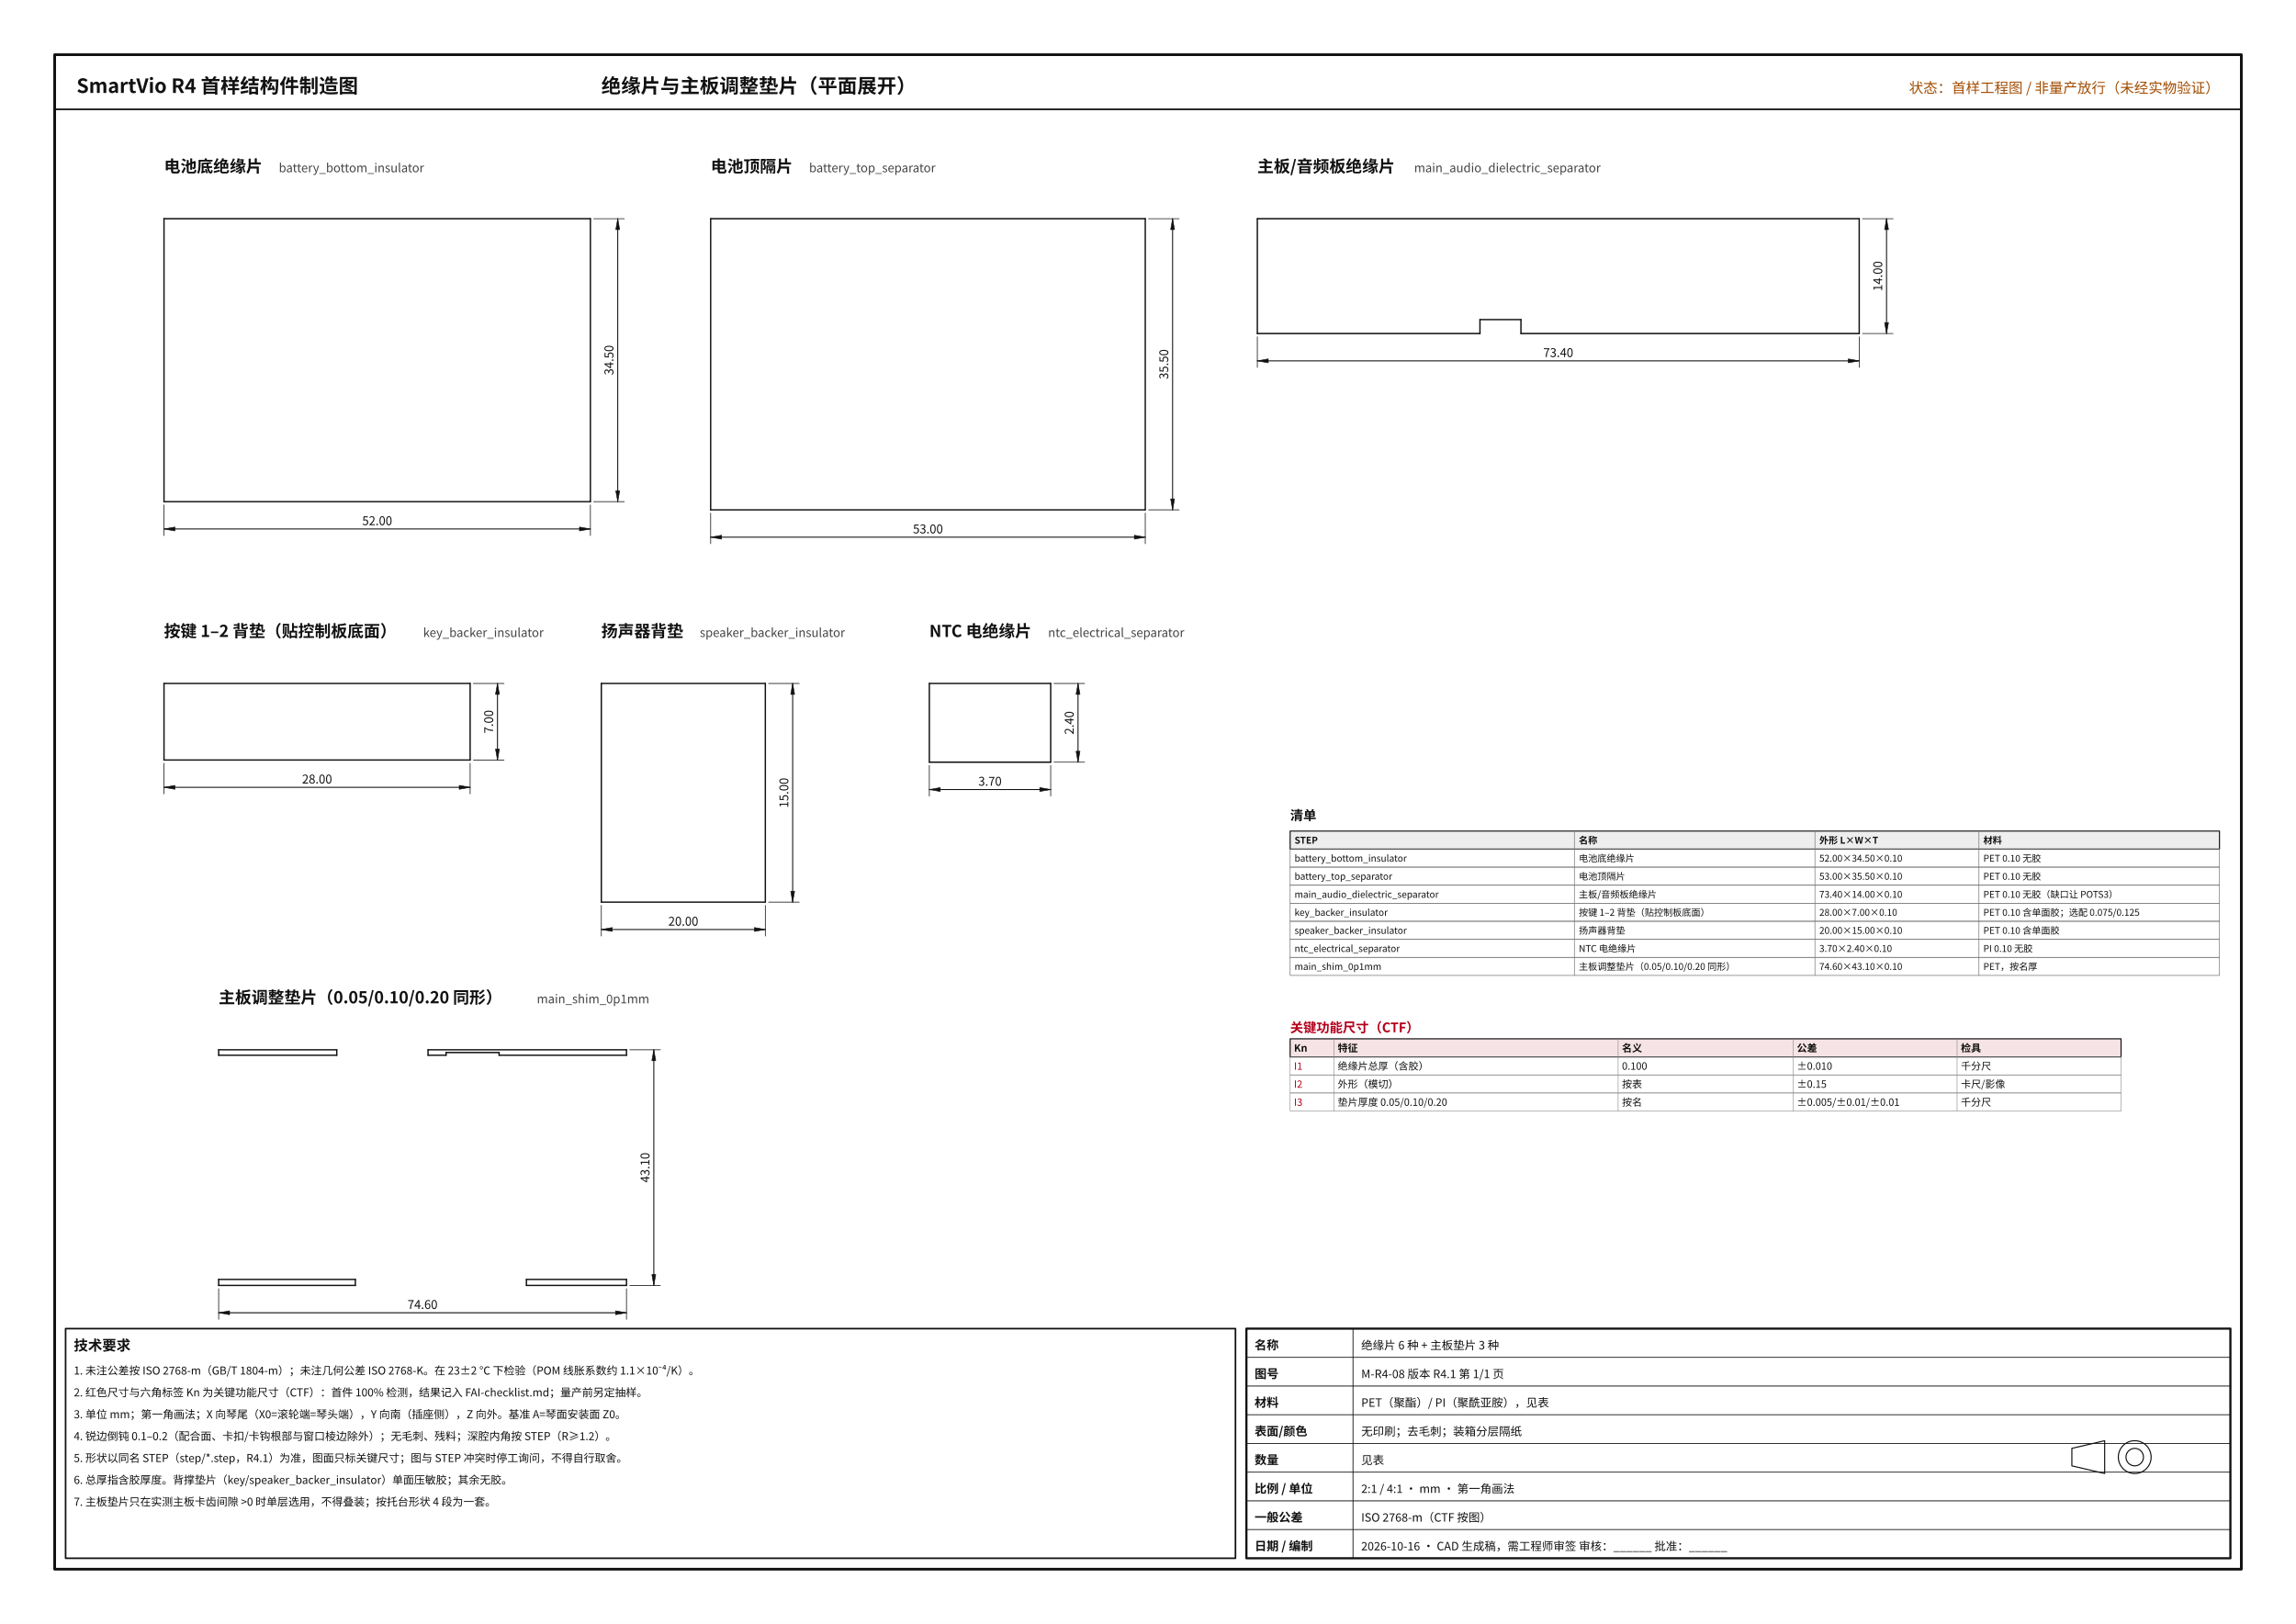
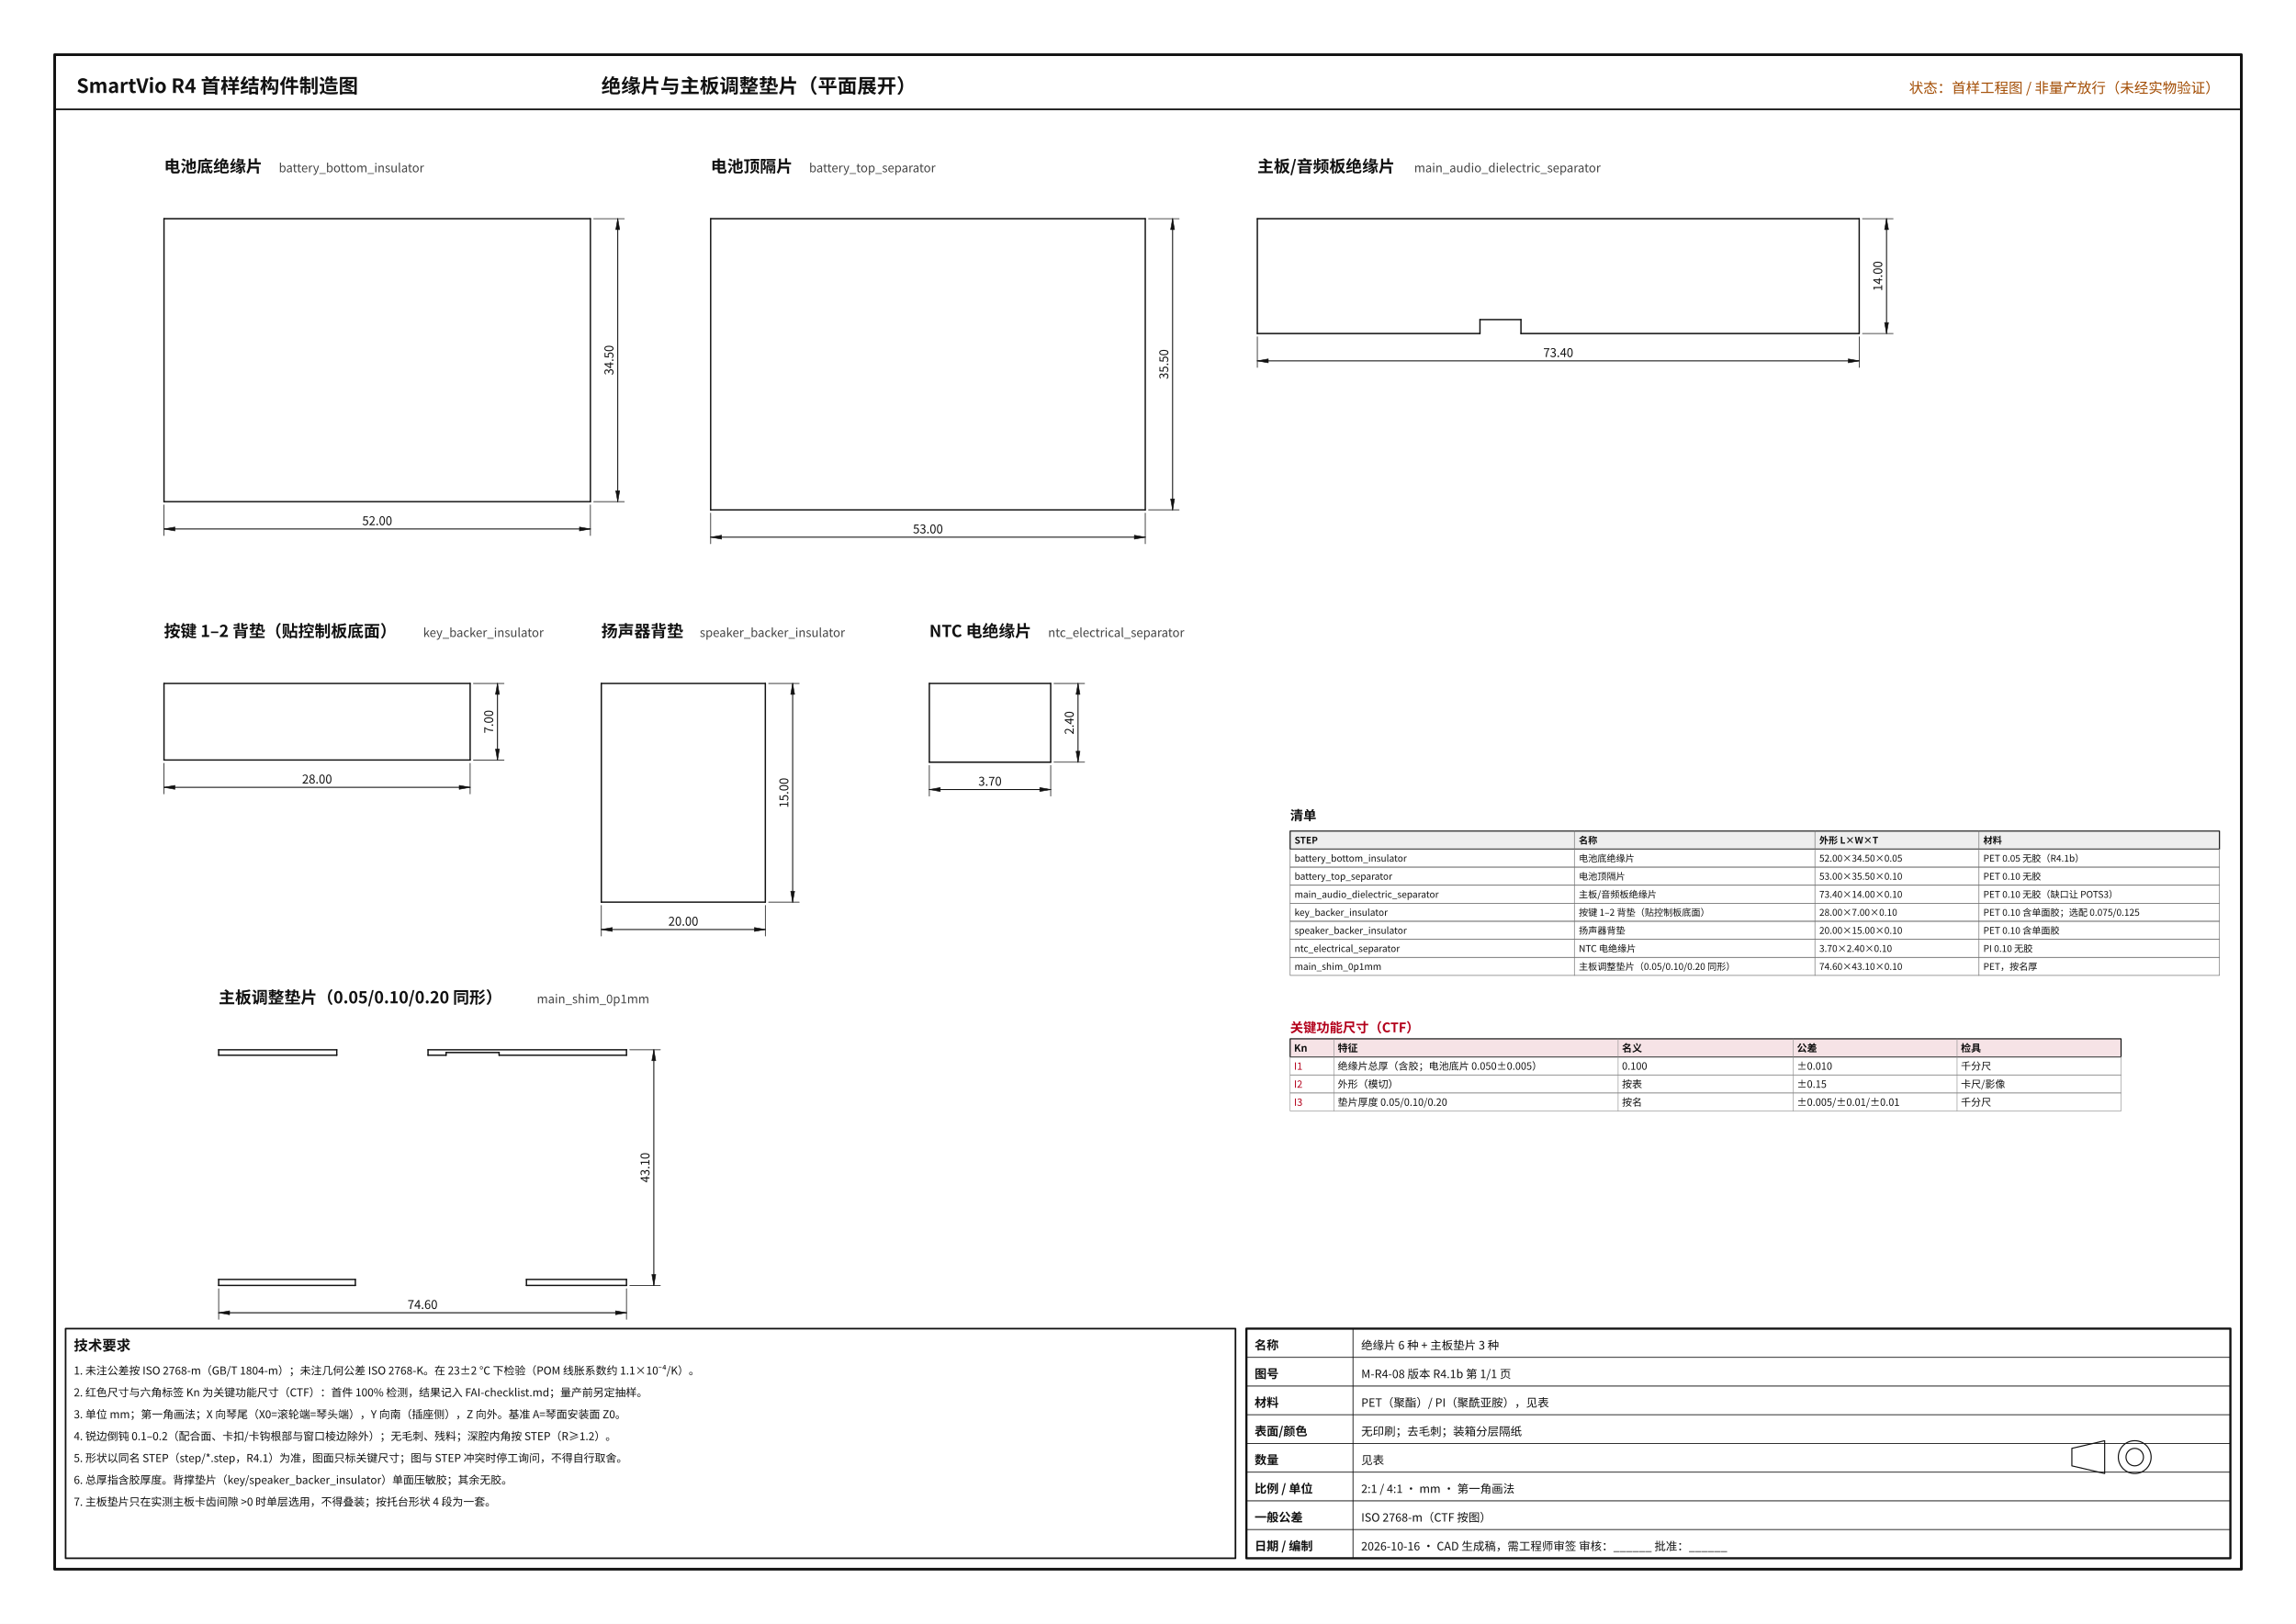
<svg xmlns="http://www.w3.org/2000/svg" width="420mm" height="297mm" viewBox="0 0 420 297">
  <rect width="420" height="297" fill="#ffffff" />
  <g font-family="'WenQuanYi Zen Hei','Noto Sans CJK SC','Microsoft YaHei','SimHei',sans-serif" stroke-linecap="round" stroke-linejoin="round">
    <path d="M10.000,10.000 L410.000,10.000 L410.000,287.000 L10.000,287.000 Z" fill="none" stroke="#111111" stroke-width="0.5" />
    <text x="14.000" y="17.000" font-size="3.6" text-anchor="start" fill="#111111" font-weight="bold">SmartVio R4  首样结构件制造图</text>
    <text x="110.000" y="17.000" font-size="3.6" text-anchor="start" fill="#111111" font-weight="bold">绝缘片与主板调整垫片（平面展开）</text>
    <text x="406.000" y="17.000" font-size="2.6" text-anchor="end" fill="#a14a00">状态：首样工程图 / 非量产放行（未经实物验证）</text>
    <path d="M10.000,20.000 L410.000,20.000" fill="none" stroke="#111111" stroke-width="0.3" />
    <path d="M12.000,243.000 L226.000,243.000 L226.000,285.000 L12.000,285.000 Z" fill="none" stroke="#111111" stroke-width="0.3" />
    <text x="13.500" y="247.000" font-size="2.6" text-anchor="start" fill="#111111" font-weight="bold">技术要求</text>
    <text x="13.500" y="251.400" font-size="2.0" text-anchor="start" fill="#111111">1. 未注公差按 ISO 2768-m（GB/T 1804-m）；未注几何公差 ISO 2768-K。在 23±2 °C 下检验（POM 线胀系数约 1.1×10⁻⁴/K）。</text>
    <text x="13.500" y="255.400" font-size="2.0" text-anchor="start" fill="#111111">2. 红色尺寸与六角标签 Kn 为关键功能尺寸（CTF）：首件 100% 检测，结果记入 FAI-checklist.md；量产前另定抽样。</text>
    <text x="13.500" y="259.400" font-size="2.0" text-anchor="start" fill="#111111">3. 单位 mm；第一角画法；X 向琴尾（X0=滚轮端=琴头端），Y 向南（插座侧），Z 向外。基准 A=琴面安装面 Z0。</text>
    <text x="13.500" y="263.400" font-size="2.0" text-anchor="start" fill="#111111">4. 锐边倒钝 0.1–0.2（配合面、卡扣/卡钩根部与窗口棱边除外）；无毛刺、残料；深腔内角按 STEP（R≥1.2）。</text>
    <text x="13.500" y="267.400" font-size="2.0" text-anchor="start" fill="#111111">5. 形状以同名 STEP（step/*.step，R4.1）为准，图面只标关键尺寸；图与 STEP 冲突时停工询问，不得自行取舍。</text>
    <text x="13.500" y="271.400" font-size="2.0" text-anchor="start" fill="#111111">6. 总厚指含胶厚度。背撑垫片（key/speaker_backer_insulator）单面压敏胶；其余无胶。</text>
    <text x="13.500" y="275.400" font-size="2.0" text-anchor="start" fill="#111111">7. 主板垫片只在实测主板卡齿间隙 &gt;0 时单层选用，不得叠装；按托台形状 4 段为一套。</text>
    <path d="M228.000,243.000 L408.000,243.000 L408.000,285.000 L228.000,285.000 Z" fill="none" stroke="#111111" stroke-width="0.4" />
    <text x="229.500" y="246.800" font-size="2.2" text-anchor="start" fill="#111111" font-weight="bold">名称</text>
    <text x="249.000" y="246.800" font-size="2.1" text-anchor="start" fill="#111111">绝缘片 6 种 + 主板垫片 3 种</text>
    <path d="M228.000,248.250 L408.000,248.250" fill="none" stroke="#111111" stroke-width="0.15" />
    <text x="229.500" y="252.050" font-size="2.2" text-anchor="start" fill="#111111" font-weight="bold">图号</text>
-     <text x="249.000" y="252.050" font-size="2.1" text-anchor="start" fill="#111111">M-R4-08   版本 R4.1   第 1/1 页</text>
+     <text x="249.000" y="252.050" font-size="2.1" text-anchor="start" fill="#111111">M-R4-08   版本 R4.1b   第 1/1 页</text>
    <path d="M228.000,253.500 L408.000,253.500" fill="none" stroke="#111111" stroke-width="0.15" />
    <text x="229.500" y="257.300" font-size="2.2" text-anchor="start" fill="#111111" font-weight="bold">材料</text>
    <text x="249.000" y="257.300" font-size="2.1" text-anchor="start" fill="#111111">PET（聚酯）/ PI（聚酰亚胺），见表</text>
    <path d="M228.000,258.750 L408.000,258.750" fill="none" stroke="#111111" stroke-width="0.15" />
    <text x="229.500" y="262.550" font-size="2.2" text-anchor="start" fill="#111111" font-weight="bold">表面/颜色</text>
    <text x="249.000" y="262.550" font-size="2.1" text-anchor="start" fill="#111111">无印刷；去毛刺；装箱分层隔纸</text>
    <path d="M228.000,264.000 L408.000,264.000" fill="none" stroke="#111111" stroke-width="0.15" />
    <text x="229.500" y="267.800" font-size="2.2" text-anchor="start" fill="#111111" font-weight="bold">数量</text>
    <text x="249.000" y="267.800" font-size="2.1" text-anchor="start" fill="#111111">见表</text>
    <path d="M228.000,269.250 L408.000,269.250" fill="none" stroke="#111111" stroke-width="0.15" />
    <text x="229.500" y="273.050" font-size="2.2" text-anchor="start" fill="#111111" font-weight="bold">比例 / 单位</text>
    <text x="249.000" y="273.050" font-size="2.1" text-anchor="start" fill="#111111">2:1 / 4:1   ·   mm   ·   第一角画法</text>
    <path d="M228.000,274.500 L408.000,274.500" fill="none" stroke="#111111" stroke-width="0.15" />
    <text x="229.500" y="278.300" font-size="2.2" text-anchor="start" fill="#111111" font-weight="bold">一般公差</text>
    <text x="249.000" y="278.300" font-size="2.1" text-anchor="start" fill="#111111">ISO 2768-m（CTF 按图）</text>
    <path d="M228.000,279.750 L408.000,279.750" fill="none" stroke="#111111" stroke-width="0.15" />
    <text x="229.500" y="283.550" font-size="2.2" text-anchor="start" fill="#111111" font-weight="bold">日期 / 编制</text>
    <text x="249.000" y="283.550" font-size="2.1" text-anchor="start" fill="#111111">2026-10-16   ·   CAD 生成稿，需工程师审签      审核：______  批准：______</text>
    <path d="M247.500,243.000 L247.500,285.000" fill="none" stroke="#111111" stroke-width="0.15" />
    <path d="M379.000,264.900 L385.000,263.500 L385.000,269.500 L379.000,268.100 Z" fill="none" stroke="#111111" stroke-width="0.2" />
    <circle cx="390.500" cy="266.500" r="3.000" fill="none" stroke="#111111" stroke-width="0.2" />
    <circle cx="390.500" cy="266.500" r="1.600" fill="none" stroke="#111111" stroke-width="0.2" />
    <path d="M30.000,91.750 L30.000,40.000" fill="none" stroke="#111111" stroke-width="0.25" />
    <path d="M108.000,91.750 L108.000,40.000" fill="none" stroke="#111111" stroke-width="0.25" />
    <path d="M30.000,91.750 L108.000,91.750" fill="none" stroke="#111111" stroke-width="0.25" />
    <path d="M30.000,40.000 L108.000,40.000" fill="none" stroke="#111111" stroke-width="0.25" />
    <text x="30.000" y="31.500" font-size="3.0" text-anchor="start" fill="#111111" font-weight="bold">电池底绝缘片</text>
    <text x="51.000" y="31.500" font-size="2.2" text-anchor="start" fill="#444444">battery_bottom_insulator</text>
    <path d="M30.000,92.350 L30.000,97.950" fill="none" stroke="#111111" stroke-width="0.13" />
    <path d="M108.000,92.350 L108.000,97.950" fill="none" stroke="#111111" stroke-width="0.13" />
    <path d="M30.000,96.750 L108.000,96.750" fill="none" stroke="#111111" stroke-width="0.18" />
    <path d="M30.000,96.750 L32.000,96.390 L32.000,97.110 Z" fill="#111111" stroke="#111111" stroke-width="0.1" />
    <path d="M108.000,96.750 L106.000,97.110 L106.000,96.390 Z" fill="#111111" stroke="#111111" stroke-width="0.1" />
    <text x="69.000" y="96.050" font-size="2.2" text-anchor="middle" fill="#111111">52.00</text>
    <path d="M108.600,40.000 L114.200,40.000" fill="none" stroke="#111111" stroke-width="0.13" />
    <path d="M108.600,91.750 L114.200,91.750" fill="none" stroke="#111111" stroke-width="0.13" />
    <path d="M113.000,40.000 L113.000,91.750" fill="none" stroke="#111111" stroke-width="0.18" />
    <path d="M113.000,40.000 L113.360,42.000 L112.640,42.000 Z" fill="#111111" stroke="#111111" stroke-width="0.1" />
    <path d="M113.000,91.750 L112.640,89.750 L113.360,89.750 Z" fill="#111111" stroke="#111111" stroke-width="0.1" />
    <text x="112.200" y="65.875" font-size="2.2" text-anchor="middle" fill="#111111" transform="rotate(-90 112.200 65.875)">34.50</text>
    <path d="M130.000,93.250 L130.000,40.000" fill="none" stroke="#111111" stroke-width="0.25" />
    <path d="M209.500,93.250 L209.500,40.000" fill="none" stroke="#111111" stroke-width="0.25" />
    <path d="M130.000,93.250 L209.500,93.250" fill="none" stroke="#111111" stroke-width="0.25" />
    <path d="M130.000,40.000 L209.500,40.000" fill="none" stroke="#111111" stroke-width="0.25" />
    <text x="130.000" y="31.500" font-size="3.0" text-anchor="start" fill="#111111" font-weight="bold">电池顶隔片</text>
    <text x="148.000" y="31.500" font-size="2.2" text-anchor="start" fill="#444444">battery_top_separator</text>
    <path d="M130.000,93.850 L130.000,99.450" fill="none" stroke="#111111" stroke-width="0.13" />
    <path d="M209.500,93.850 L209.500,99.450" fill="none" stroke="#111111" stroke-width="0.13" />
    <path d="M130.000,98.250 L209.500,98.250" fill="none" stroke="#111111" stroke-width="0.18" />
    <path d="M130.000,98.250 L132.000,97.890 L132.000,98.610 Z" fill="#111111" stroke="#111111" stroke-width="0.1" />
    <path d="M209.500,98.250 L207.500,98.610 L207.500,97.890 Z" fill="#111111" stroke="#111111" stroke-width="0.1" />
    <text x="169.750" y="97.550" font-size="2.2" text-anchor="middle" fill="#111111">53.00</text>
    <path d="M210.100,40.000 L215.700,40.000" fill="none" stroke="#111111" stroke-width="0.13" />
    <path d="M210.100,93.250 L215.700,93.250" fill="none" stroke="#111111" stroke-width="0.13" />
    <path d="M214.500,40.000 L214.500,93.250" fill="none" stroke="#111111" stroke-width="0.18" />
    <path d="M214.500,40.000 L214.860,42.000 L214.140,42.000 Z" fill="#111111" stroke="#111111" stroke-width="0.1" />
    <path d="M214.500,93.250 L214.140,91.250 L214.860,91.250 Z" fill="#111111" stroke="#111111" stroke-width="0.1" />
    <text x="213.700" y="66.625" font-size="2.2" text-anchor="middle" fill="#111111" transform="rotate(-90 213.700 66.625)">35.50</text>
    <path d="M230.000,61.000 L230.000,40.000" fill="none" stroke="#111111" stroke-width="0.25" />
    <path d="M230.000,61.000 L270.725,61.000" fill="none" stroke="#111111" stroke-width="0.25" />
    <path d="M230.000,40.000 L340.100,40.000" fill="none" stroke="#111111" stroke-width="0.25" />
    <path d="M270.725,61.000 L270.725,58.450" fill="none" stroke="#111111" stroke-width="0.25" />
    <path d="M278.225,58.450 L270.725,58.450" fill="none" stroke="#111111" stroke-width="0.25" />
    <path d="M278.225,61.000 L278.225,58.450" fill="none" stroke="#111111" stroke-width="0.25" />
    <path d="M278.225,61.000 L340.100,61.000" fill="none" stroke="#111111" stroke-width="0.25" />
    <path d="M340.100,61.000 L340.100,40.000" fill="none" stroke="#111111" stroke-width="0.25" />
    <text x="230.000" y="31.500" font-size="3.0" text-anchor="start" fill="#111111" font-weight="bold">主板/音频板绝缘片</text>
    <text x="258.680" y="31.500" font-size="2.2" text-anchor="start" fill="#444444">main_audio_dielectric_separator</text>
    <path d="M230.000,61.600 L230.000,67.200" fill="none" stroke="#111111" stroke-width="0.13" />
    <path d="M340.100,61.600 L340.100,67.200" fill="none" stroke="#111111" stroke-width="0.13" />
    <path d="M230.000,66.000 L340.100,66.000" fill="none" stroke="#111111" stroke-width="0.18" />
    <path d="M230.000,66.000 L232.000,65.640 L232.000,66.360 Z" fill="#111111" stroke="#111111" stroke-width="0.1" />
    <path d="M340.100,66.000 L338.100,66.360 L338.100,65.640 Z" fill="#111111" stroke="#111111" stroke-width="0.1" />
    <text x="285.050" y="65.300" font-size="2.2" text-anchor="middle" fill="#111111">73.40</text>
    <path d="M340.700,40.000 L346.300,40.000" fill="none" stroke="#111111" stroke-width="0.13" />
    <path d="M340.700,61.000 L346.300,61.000" fill="none" stroke="#111111" stroke-width="0.13" />
    <path d="M345.100,40.000 L345.100,61.000" fill="none" stroke="#111111" stroke-width="0.18" />
    <path d="M345.100,40.000 L345.460,42.000 L344.740,42.000 Z" fill="#111111" stroke="#111111" stroke-width="0.1" />
    <path d="M345.100,61.000 L344.740,59.000 L345.460,59.000 Z" fill="#111111" stroke="#111111" stroke-width="0.1" />
    <text x="344.300" y="50.500" font-size="2.2" text-anchor="middle" fill="#111111" transform="rotate(-90 344.300 50.500)">14.00</text>
    <path d="M30.000,139.000 L30.000,125.000" fill="none" stroke="#111111" stroke-width="0.25" />
    <path d="M86.000,139.000 L86.000,125.000" fill="none" stroke="#111111" stroke-width="0.25" />
    <path d="M30.000,139.000 L86.000,139.000" fill="none" stroke="#111111" stroke-width="0.25" />
    <path d="M30.000,125.000 L86.000,125.000" fill="none" stroke="#111111" stroke-width="0.25" />
    <text x="30.000" y="116.500" font-size="3.0" text-anchor="start" fill="#111111" font-weight="bold">按键 1–2 背垫（贴控制板底面）</text>
    <text x="77.400" y="116.500" font-size="2.2" text-anchor="start" fill="#444444">key_backer_insulator</text>
    <path d="M30.000,139.600 L30.000,145.200" fill="none" stroke="#111111" stroke-width="0.13" />
    <path d="M86.000,139.600 L86.000,145.200" fill="none" stroke="#111111" stroke-width="0.13" />
    <path d="M30.000,144.000 L86.000,144.000" fill="none" stroke="#111111" stroke-width="0.18" />
    <path d="M30.000,144.000 L32.000,143.640 L32.000,144.360 Z" fill="#111111" stroke="#111111" stroke-width="0.1" />
    <path d="M86.000,144.000 L84.000,144.360 L84.000,143.640 Z" fill="#111111" stroke="#111111" stroke-width="0.1" />
    <text x="58.000" y="143.300" font-size="2.2" text-anchor="middle" fill="#111111">28.00</text>
    <path d="M86.600,125.000 L92.200,125.000" fill="none" stroke="#111111" stroke-width="0.13" />
    <path d="M86.600,139.000 L92.200,139.000" fill="none" stroke="#111111" stroke-width="0.13" />
    <path d="M91.000,125.000 L91.000,139.000" fill="none" stroke="#111111" stroke-width="0.18" />
    <path d="M91.000,125.000 L91.360,127.000 L90.640,127.000 Z" fill="#111111" stroke="#111111" stroke-width="0.1" />
    <path d="M91.000,139.000 L90.640,137.000 L91.360,137.000 Z" fill="#111111" stroke="#111111" stroke-width="0.1" />
    <text x="90.200" y="132.000" font-size="2.2" text-anchor="middle" fill="#111111" transform="rotate(-90 90.200 132.000)">7.00</text>
    <path d="M110.000,165.000 L110.000,125.000" fill="none" stroke="#111111" stroke-width="0.25" />
    <path d="M140.000,165.000 L140.000,125.000" fill="none" stroke="#111111" stroke-width="0.25" />
    <path d="M110.000,165.000 L140.000,165.000" fill="none" stroke="#111111" stroke-width="0.25" />
    <path d="M110.000,125.000 L140.000,125.000" fill="none" stroke="#111111" stroke-width="0.25" />
    <text x="110.000" y="116.500" font-size="3.0" text-anchor="start" fill="#111111" font-weight="bold">扬声器背垫</text>
    <text x="128.000" y="116.500" font-size="2.2" text-anchor="start" fill="#444444">speaker_backer_insulator</text>
    <path d="M110.000,165.600 L110.000,171.200" fill="none" stroke="#111111" stroke-width="0.13" />
    <path d="M140.000,165.600 L140.000,171.200" fill="none" stroke="#111111" stroke-width="0.13" />
    <path d="M110.000,170.000 L140.000,170.000" fill="none" stroke="#111111" stroke-width="0.18" />
    <path d="M110.000,170.000 L112.000,169.640 L112.000,170.360 Z" fill="#111111" stroke="#111111" stroke-width="0.1" />
    <path d="M140.000,170.000 L138.000,170.360 L138.000,169.640 Z" fill="#111111" stroke="#111111" stroke-width="0.1" />
    <text x="125.000" y="169.300" font-size="2.2" text-anchor="middle" fill="#111111">20.00</text>
    <path d="M140.600,125.000 L146.200,125.000" fill="none" stroke="#111111" stroke-width="0.13" />
    <path d="M140.600,165.000 L146.200,165.000" fill="none" stroke="#111111" stroke-width="0.13" />
    <path d="M145.000,125.000 L145.000,165.000" fill="none" stroke="#111111" stroke-width="0.18" />
    <path d="M145.000,125.000 L145.360,127.000 L144.640,127.000 Z" fill="#111111" stroke="#111111" stroke-width="0.1" />
    <path d="M145.000,165.000 L144.640,163.000 L145.360,163.000 Z" fill="#111111" stroke="#111111" stroke-width="0.1" />
    <text x="144.200" y="145.000" font-size="2.2" text-anchor="middle" fill="#111111" transform="rotate(-90 144.200 145.000)">15.00</text>
    <path d="M192.200,139.400 L192.200,125.000" fill="none" stroke="#111111" stroke-width="0.25" />
    <path d="M192.200,139.400 L170.000,139.400" fill="none" stroke="#111111" stroke-width="0.25" />
    <path d="M170.000,139.400 L170.000,125.000" fill="none" stroke="#111111" stroke-width="0.25" />
    <path d="M192.200,125.000 L170.000,125.000" fill="none" stroke="#111111" stroke-width="0.25" />
    <text x="170.000" y="116.500" font-size="3.0" text-anchor="start" fill="#111111" font-weight="bold">NTC 电绝缘片</text>
    <text x="191.720" y="116.500" font-size="2.2" text-anchor="start" fill="#444444">ntc_electrical_separator</text>
    <path d="M170.000,140.000 L170.000,145.600" fill="none" stroke="#111111" stroke-width="0.13" />
    <path d="M192.200,140.000 L192.200,145.600" fill="none" stroke="#111111" stroke-width="0.13" />
    <path d="M170.000,144.400 L192.200,144.400" fill="none" stroke="#111111" stroke-width="0.18" />
    <path d="M170.000,144.400 L172.000,144.040 L172.000,144.760 Z" fill="#111111" stroke="#111111" stroke-width="0.1" />
    <path d="M192.200,144.400 L190.200,144.760 L190.200,144.040 Z" fill="#111111" stroke="#111111" stroke-width="0.1" />
    <text x="181.100" y="143.700" font-size="2.2" text-anchor="middle" fill="#111111">3.70</text>
    <path d="M192.800,125.000 L198.400,125.000" fill="none" stroke="#111111" stroke-width="0.13" />
    <path d="M192.800,139.400 L198.400,139.400" fill="none" stroke="#111111" stroke-width="0.13" />
    <path d="M197.200,125.000 L197.200,139.400" fill="none" stroke="#111111" stroke-width="0.18" />
    <path d="M197.200,125.000 L197.560,127.000 L196.840,127.000 Z" fill="#111111" stroke="#111111" stroke-width="0.1" />
    <path d="M197.200,139.400 L196.840,137.400 L197.560,137.400 Z" fill="#111111" stroke="#111111" stroke-width="0.1" />
    <text x="196.400" y="132.200" font-size="2.2" text-anchor="middle" fill="#111111" transform="rotate(-90 196.400 132.200)">2.40</text>
    <path d="M78.300,193.000 L78.300,192.000" fill="none" stroke="#111111" stroke-width="0.25" />
    <path d="M114.600,193.000 L114.600,192.000" fill="none" stroke="#111111" stroke-width="0.25" />
    <path d="M91.300,193.000 L114.600,193.000" fill="none" stroke="#111111" stroke-width="0.25" />
    <path d="M91.300,193.000 L91.300,192.500" fill="none" stroke="#111111" stroke-width="0.25" />
    <path d="M81.600,192.500 L91.300,192.500" fill="none" stroke="#111111" stroke-width="0.25" />
    <path d="M81.600,193.000 L81.600,192.500" fill="none" stroke="#111111" stroke-width="0.25" />
    <path d="M114.600,192.000 L78.300,192.000" fill="none" stroke="#111111" stroke-width="0.25" />
    <path d="M78.300,193.000 L81.600,193.000" fill="none" stroke="#111111" stroke-width="0.25" />
    <path d="M40.000,193.000 L40.000,192.000" fill="none" stroke="#111111" stroke-width="0.25" />
    <path d="M61.600,193.000 L61.600,192.000" fill="none" stroke="#111111" stroke-width="0.25" />
    <path d="M40.000,192.000 L61.600,192.000" fill="none" stroke="#111111" stroke-width="0.25" />
    <path d="M40.000,193.000 L61.600,193.000" fill="none" stroke="#111111" stroke-width="0.25" />
    <path d="M40.000,235.100 L40.000,234.000" fill="none" stroke="#111111" stroke-width="0.25" />
    <path d="M65.000,235.100 L65.000,234.000" fill="none" stroke="#111111" stroke-width="0.25" />
    <path d="M40.000,234.000 L65.000,234.000" fill="none" stroke="#111111" stroke-width="0.25" />
    <path d="M40.000,235.100 L65.000,235.100" fill="none" stroke="#111111" stroke-width="0.25" />
    <path d="M96.300,235.100 L96.300,234.000" fill="none" stroke="#111111" stroke-width="0.25" />
    <path d="M114.600,235.100 L114.600,234.000" fill="none" stroke="#111111" stroke-width="0.25" />
    <path d="M96.300,234.000 L114.600,234.000" fill="none" stroke="#111111" stroke-width="0.25" />
    <path d="M96.300,235.100 L114.600,235.100" fill="none" stroke="#111111" stroke-width="0.25" />
    <text x="40.000" y="183.500" font-size="3.0" text-anchor="start" fill="#111111" font-weight="bold">主板调整垫片（0.05/0.10/0.20 同形）</text>
    <text x="98.200" y="183.500" font-size="2.2" text-anchor="start" fill="#444444">main_shim_0p1mm</text>
    <path d="M40.000,235.700 L40.000,241.300" fill="none" stroke="#111111" stroke-width="0.13" />
    <path d="M114.600,235.700 L114.600,241.300" fill="none" stroke="#111111" stroke-width="0.13" />
    <path d="M40.000,240.100 L114.600,240.100" fill="none" stroke="#111111" stroke-width="0.18" />
    <path d="M40.000,240.100 L42.000,239.740 L42.000,240.460 Z" fill="#111111" stroke="#111111" stroke-width="0.1" />
    <path d="M114.600,240.100 L112.600,240.460 L112.600,239.740 Z" fill="#111111" stroke="#111111" stroke-width="0.1" />
    <text x="77.300" y="239.400" font-size="2.2" text-anchor="middle" fill="#111111">74.60</text>
    <path d="M115.200,192.000 L120.800,192.000" fill="none" stroke="#111111" stroke-width="0.13" />
    <path d="M115.200,235.100 L120.800,235.100" fill="none" stroke="#111111" stroke-width="0.13" />
    <path d="M119.600,192.000 L119.600,235.100" fill="none" stroke="#111111" stroke-width="0.18" />
    <path d="M119.600,192.000 L119.960,194.000 L119.240,194.000 Z" fill="#111111" stroke="#111111" stroke-width="0.1" />
    <path d="M119.600,235.100 L119.240,233.100 L119.960,233.100 Z" fill="#111111" stroke="#111111" stroke-width="0.1" />
    <text x="118.800" y="213.550" font-size="2.2" text-anchor="middle" fill="#111111" transform="rotate(-90 118.800 213.550)">43.10</text>
    <text x="236.000" y="150.000" font-size="2.4" text-anchor="start" fill="#111111" font-weight="bold">清单</text>
    <path d="M236.000,152.000 L406.000,152.000 L406.000,155.300 L236.000,155.300 Z" fill="#eeeeee" stroke="#111111" stroke-width="0.2" />
    <text x="236.800" y="154.300" font-size="1.7" text-anchor="start" fill="#111111" font-weight="bold">STEP</text>
    <text x="288.800" y="154.300" font-size="1.7" text-anchor="start" fill="#111111" font-weight="bold">名称</text>
    <text x="332.800" y="154.300" font-size="1.7" text-anchor="start" fill="#111111" font-weight="bold">外形 L×W×T</text>
    <text x="362.800" y="154.300" font-size="1.7" text-anchor="start" fill="#111111" font-weight="bold">材料</text>
    <path d="M236.000,155.300 L406.000,155.300 L406.000,158.600 L236.000,158.600 Z" fill="none" stroke="#777777" stroke-width="0.12" />
    <text x="236.800" y="157.600" font-size="1.7" text-anchor="start" fill="#111111">battery_bottom_insulator</text>
    <text x="288.800" y="157.600" font-size="1.7" text-anchor="start" fill="#111111">电池底绝缘片</text>
-     <text x="332.800" y="157.600" font-size="1.7" text-anchor="start" fill="#111111">52.00×34.50×0.10</text>
-     <text x="362.800" y="157.600" font-size="1.7" text-anchor="start" fill="#111111">PET 0.10 无胶</text>
+     <text x="332.800" y="157.600" font-size="1.7" text-anchor="start" fill="#111111">52.00×34.50×0.05</text>
+     <text x="362.800" y="157.600" font-size="1.7" text-anchor="start" fill="#111111">PET 0.05 无胶（R4.1b）</text>
    <path d="M236.000,158.600 L406.000,158.600 L406.000,161.900 L236.000,161.900 Z" fill="none" stroke="#777777" stroke-width="0.12" />
    <text x="236.800" y="160.900" font-size="1.7" text-anchor="start" fill="#111111">battery_top_separator</text>
    <text x="288.800" y="160.900" font-size="1.7" text-anchor="start" fill="#111111">电池顶隔片</text>
    <text x="332.800" y="160.900" font-size="1.7" text-anchor="start" fill="#111111">53.00×35.50×0.10</text>
    <text x="362.800" y="160.900" font-size="1.7" text-anchor="start" fill="#111111">PET 0.10 无胶</text>
    <path d="M236.000,161.900 L406.000,161.900 L406.000,165.200 L236.000,165.200 Z" fill="none" stroke="#777777" stroke-width="0.12" />
    <text x="236.800" y="164.200" font-size="1.7" text-anchor="start" fill="#111111">main_audio_dielectric_separator</text>
    <text x="288.800" y="164.200" font-size="1.7" text-anchor="start" fill="#111111">主板/音频板绝缘片</text>
    <text x="332.800" y="164.200" font-size="1.7" text-anchor="start" fill="#111111">73.40×14.00×0.10</text>
    <text x="362.800" y="164.200" font-size="1.7" text-anchor="start" fill="#111111">PET 0.10 无胶（缺口让 POTS3）</text>
    <path d="M236.000,165.200 L406.000,165.200 L406.000,168.500 L236.000,168.500 Z" fill="none" stroke="#777777" stroke-width="0.12" />
    <text x="236.800" y="167.500" font-size="1.7" text-anchor="start" fill="#111111">key_backer_insulator</text>
    <text x="288.800" y="167.500" font-size="1.7" text-anchor="start" fill="#111111">按键 1–2 背垫（贴控制板底面）</text>
    <text x="332.800" y="167.500" font-size="1.7" text-anchor="start" fill="#111111">28.00×7.00×0.10</text>
    <text x="362.800" y="167.500" font-size="1.7" text-anchor="start" fill="#111111">PET 0.10 含单面胶；选配 0.075/0.125</text>
    <path d="M236.000,168.500 L406.000,168.500 L406.000,171.800 L236.000,171.800 Z" fill="none" stroke="#777777" stroke-width="0.12" />
    <text x="236.800" y="170.800" font-size="1.7" text-anchor="start" fill="#111111">speaker_backer_insulator</text>
    <text x="288.800" y="170.800" font-size="1.7" text-anchor="start" fill="#111111">扬声器背垫</text>
    <text x="332.800" y="170.800" font-size="1.7" text-anchor="start" fill="#111111">20.00×15.00×0.10</text>
    <text x="362.800" y="170.800" font-size="1.7" text-anchor="start" fill="#111111">PET 0.10 含单面胶</text>
    <path d="M236.000,171.800 L406.000,171.800 L406.000,175.100 L236.000,175.100 Z" fill="none" stroke="#777777" stroke-width="0.12" />
    <text x="236.800" y="174.100" font-size="1.7" text-anchor="start" fill="#111111">ntc_electrical_separator</text>
    <text x="288.800" y="174.100" font-size="1.7" text-anchor="start" fill="#111111">NTC 电绝缘片</text>
    <text x="332.800" y="174.100" font-size="1.7" text-anchor="start" fill="#111111">3.70×2.40×0.10</text>
    <text x="362.800" y="174.100" font-size="1.7" text-anchor="start" fill="#111111">PI 0.10 无胶</text>
    <path d="M236.000,175.100 L406.000,175.100 L406.000,178.400 L236.000,178.400 Z" fill="none" stroke="#777777" stroke-width="0.12" />
    <text x="236.800" y="177.400" font-size="1.7" text-anchor="start" fill="#111111">main_shim_0p1mm</text>
    <text x="288.800" y="177.400" font-size="1.7" text-anchor="start" fill="#111111">主板调整垫片（0.05/0.10/0.20 同形）</text>
    <text x="332.800" y="177.400" font-size="1.7" text-anchor="start" fill="#111111">74.60×43.10×0.10</text>
    <text x="362.800" y="177.400" font-size="1.7" text-anchor="start" fill="#111111">PET，按名厚</text>
    <path d="M288.000,152.000 L288.000,178.400" fill="none" stroke="#777777" stroke-width="0.12" />
    <path d="M332.000,152.000 L332.000,178.400" fill="none" stroke="#777777" stroke-width="0.12" />
    <path d="M362.000,152.000 L362.000,178.400" fill="none" stroke="#777777" stroke-width="0.12" />
    <text x="236.000" y="188.800" font-size="2.4" text-anchor="start" fill="#b3001b" font-weight="bold">关键功能尺寸（CTF）</text>
    <path d="M236.000,190.000 L388.000,190.000 L388.000,193.300 L236.000,193.300 Z" fill="#f6e3e6" stroke="#111111" stroke-width="0.2" />
    <text x="236.700" y="192.350" font-size="1.85" text-anchor="start" fill="#111111" font-weight="bold">Kn</text>
    <text x="244.700" y="192.350" font-size="1.85" text-anchor="start" fill="#111111" font-weight="bold">特征</text>
    <text x="296.700" y="192.350" font-size="1.85" text-anchor="start" fill="#111111" font-weight="bold">名义</text>
    <text x="328.700" y="192.350" font-size="1.85" text-anchor="start" fill="#111111" font-weight="bold">公差</text>
    <text x="358.700" y="192.350" font-size="1.85" text-anchor="start" fill="#111111" font-weight="bold">检具</text>
    <path d="M236.000,193.300 L388.000,193.300 L388.000,196.600 L236.000,196.600 Z" fill="none" stroke="#888888" stroke-width="0.1" />
    <text x="236.700" y="195.650" font-size="1.85" text-anchor="start" fill="#b3001b">I1</text>
-     <text x="244.700" y="195.650" font-size="1.85" text-anchor="start" fill="#111111">绝缘片总厚（含胶）</text>
+     <text x="244.700" y="195.650" font-size="1.85" text-anchor="start" fill="#111111">绝缘片总厚（含胶；电池底片 0.050±0.005）</text>
    <text x="296.700" y="195.650" font-size="1.85" text-anchor="start" fill="#111111">0.100</text>
    <text x="328.700" y="195.650" font-size="1.85" text-anchor="start" fill="#111111">±0.010</text>
    <text x="358.700" y="195.650" font-size="1.85" text-anchor="start" fill="#111111">千分尺</text>
    <path d="M236.000,196.600 L388.000,196.600 L388.000,199.900 L236.000,199.900 Z" fill="none" stroke="#888888" stroke-width="0.1" />
    <text x="236.700" y="198.950" font-size="1.85" text-anchor="start" fill="#b3001b">I2</text>
    <text x="244.700" y="198.950" font-size="1.85" text-anchor="start" fill="#111111">外形（模切）</text>
    <text x="296.700" y="198.950" font-size="1.85" text-anchor="start" fill="#111111">按表</text>
    <text x="328.700" y="198.950" font-size="1.85" text-anchor="start" fill="#111111">±0.15</text>
    <text x="358.700" y="198.950" font-size="1.85" text-anchor="start" fill="#111111">卡尺/影像</text>
    <path d="M236.000,199.900 L388.000,199.900 L388.000,203.200 L236.000,203.200 Z" fill="none" stroke="#888888" stroke-width="0.1" />
    <text x="236.700" y="202.250" font-size="1.85" text-anchor="start" fill="#b3001b">I3</text>
    <text x="244.700" y="202.250" font-size="1.85" text-anchor="start" fill="#111111">垫片厚度 0.05/0.10/0.20</text>
    <text x="296.700" y="202.250" font-size="1.85" text-anchor="start" fill="#111111">按名</text>
    <text x="328.700" y="202.250" font-size="1.85" text-anchor="start" fill="#111111">±0.005/±0.01/±0.01</text>
    <text x="358.700" y="202.250" font-size="1.85" text-anchor="start" fill="#111111">千分尺</text>
    <path d="M244.000,190.000 L244.000,203.200" fill="none" stroke="#888888" stroke-width="0.1" />
    <path d="M296.000,190.000 L296.000,203.200" fill="none" stroke="#888888" stroke-width="0.1" />
    <path d="M328.000,190.000 L328.000,203.200" fill="none" stroke="#888888" stroke-width="0.1" />
    <path d="M358.000,190.000 L358.000,203.200" fill="none" stroke="#888888" stroke-width="0.1" />
  </g>
</svg>
